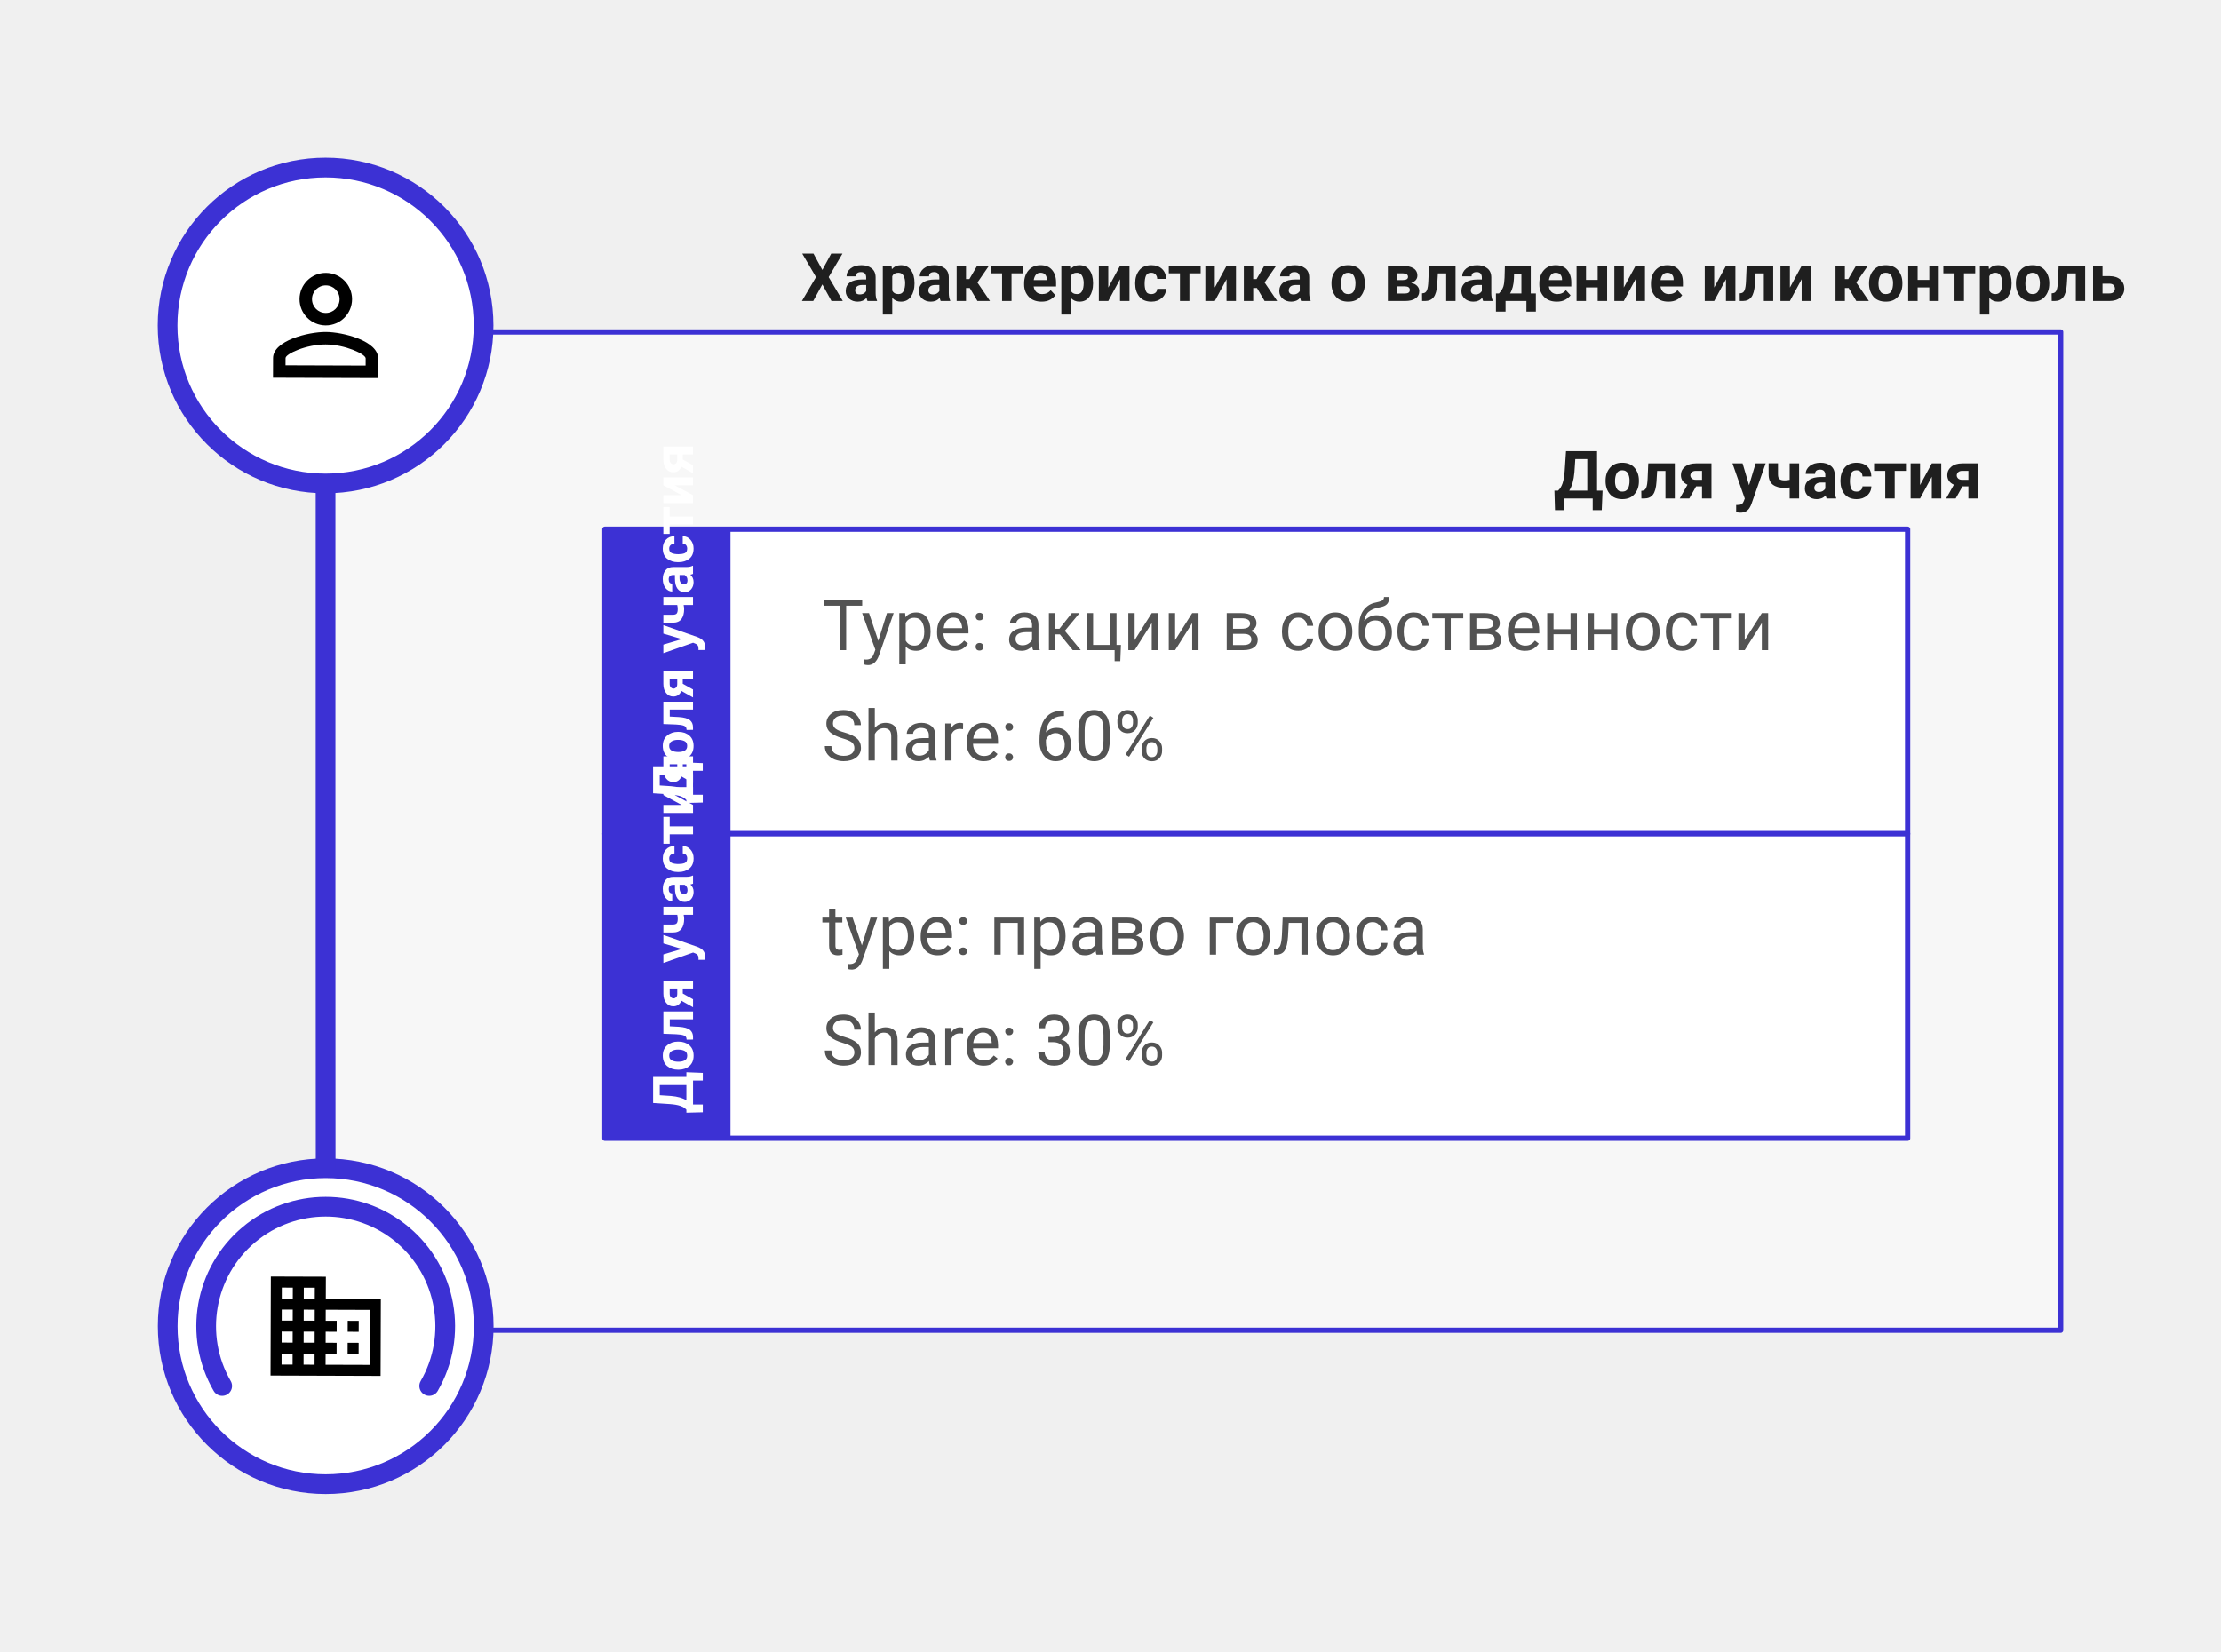
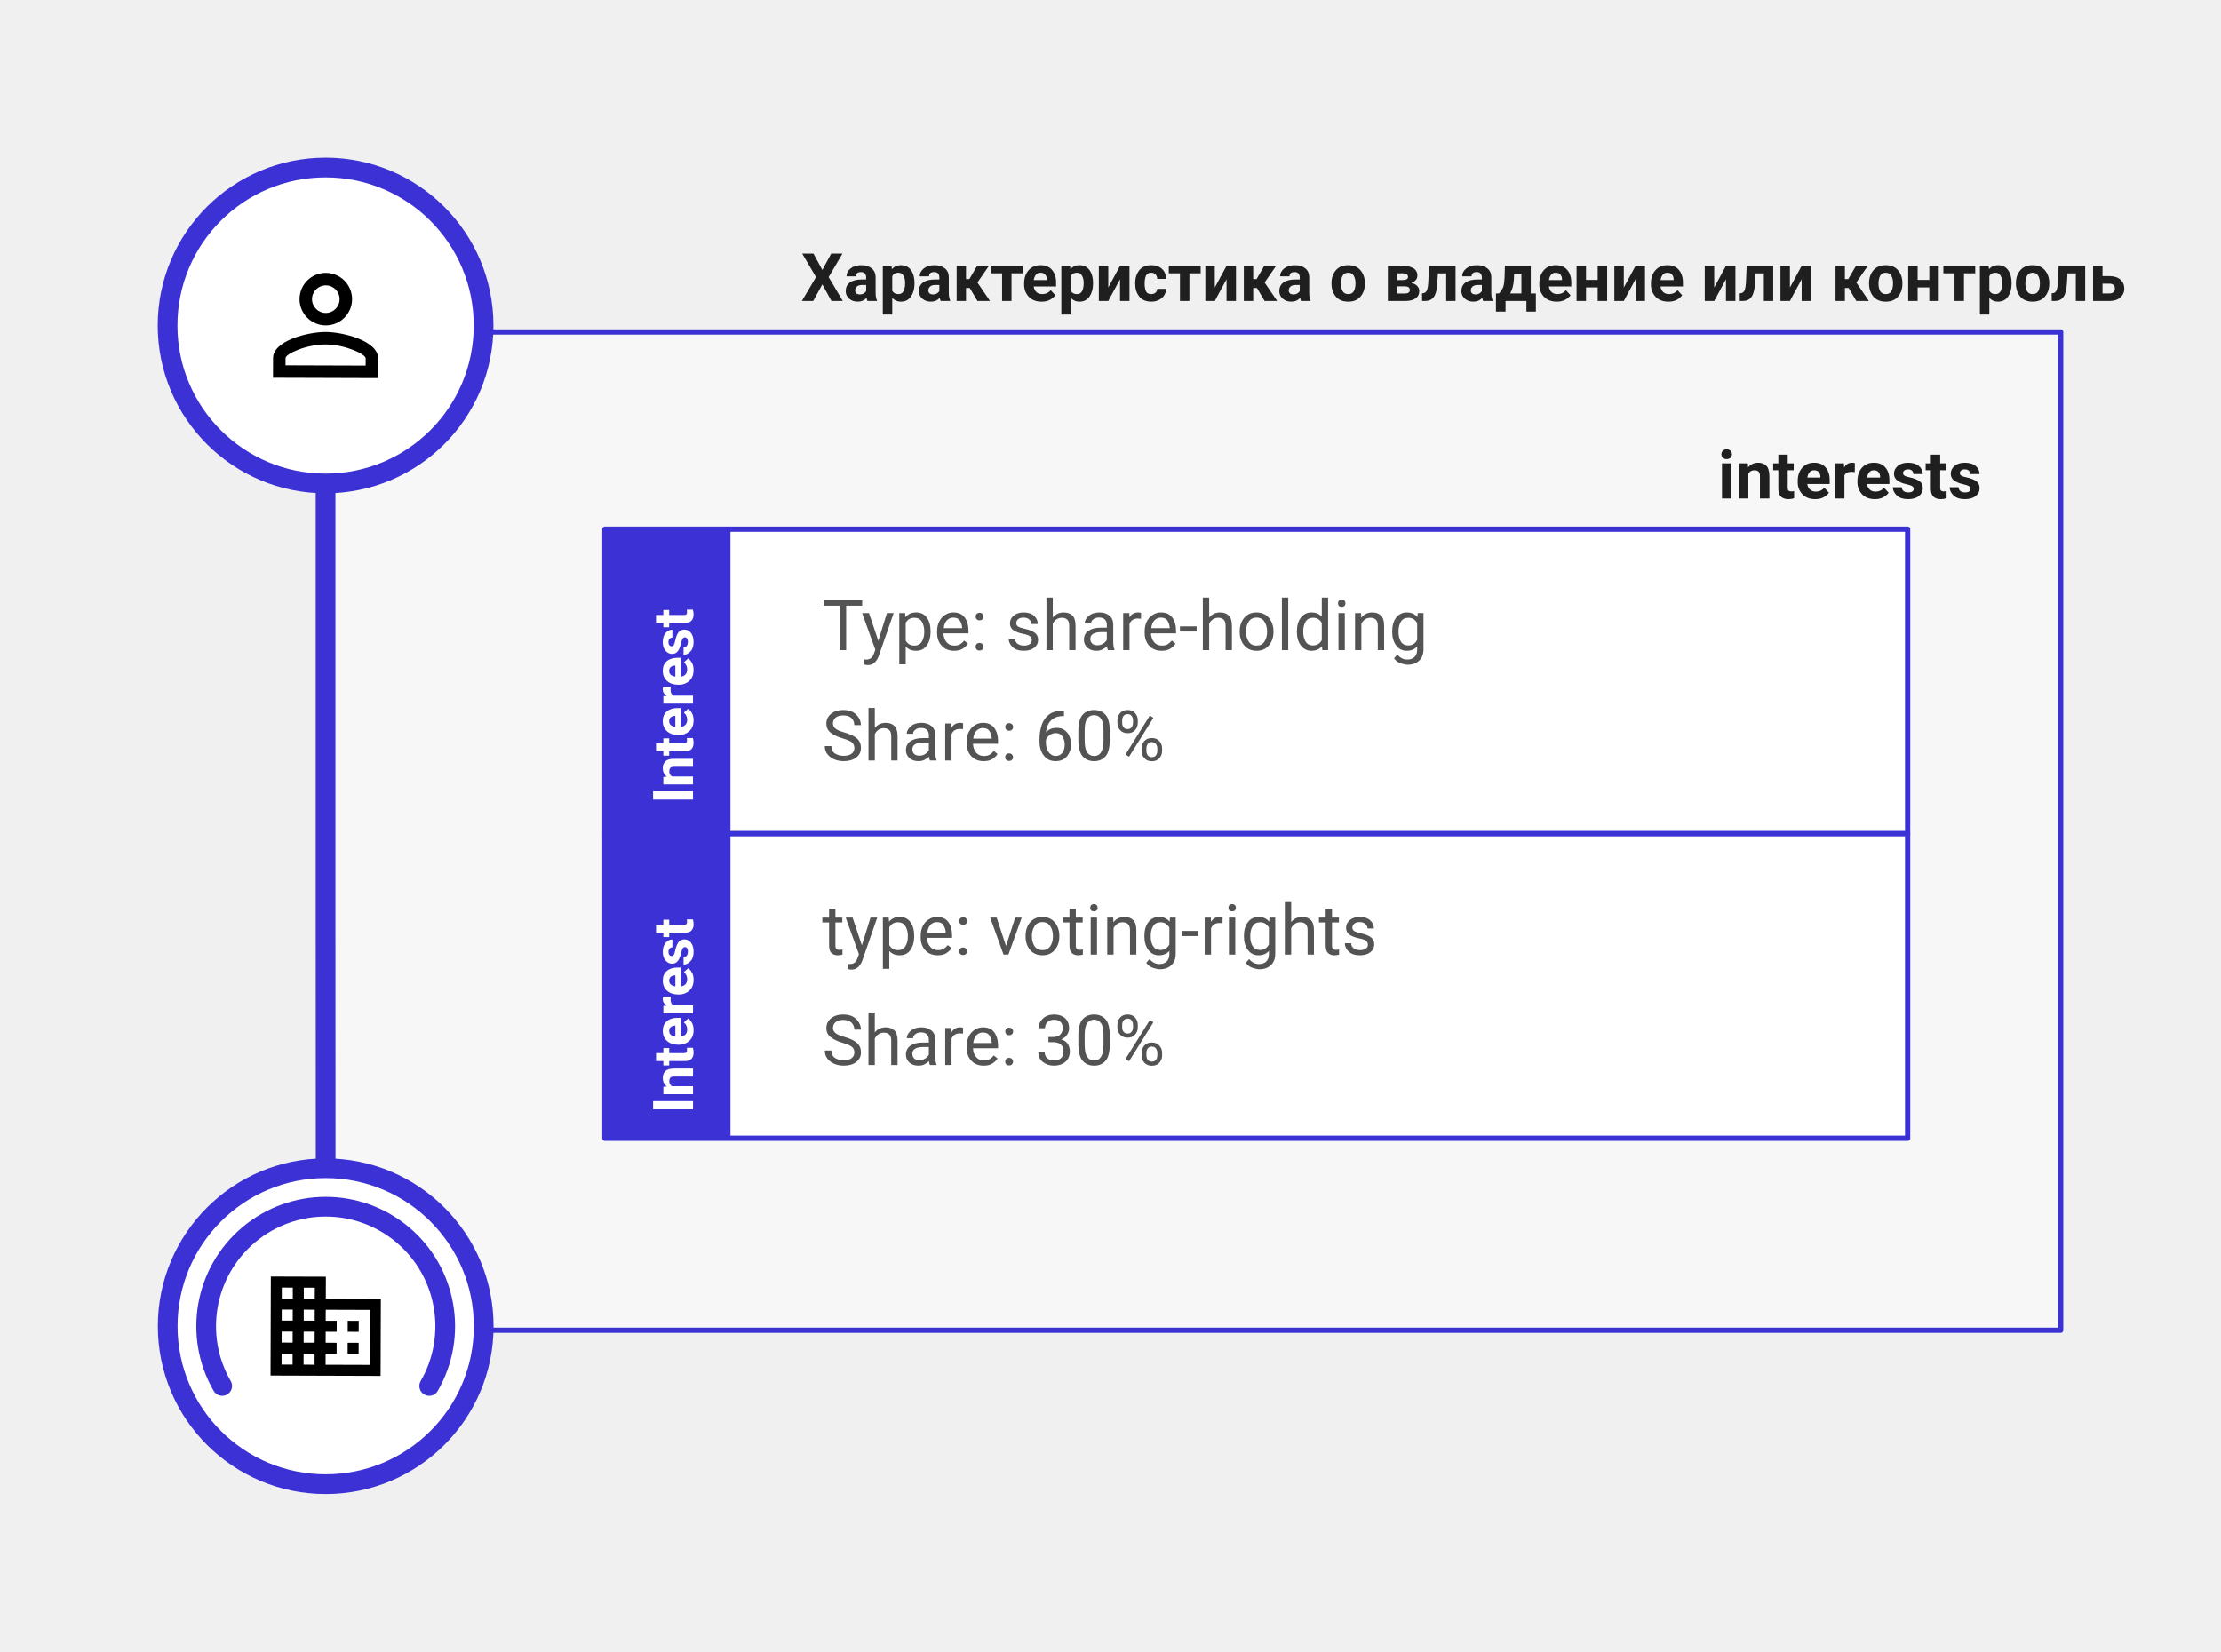
<svg xmlns="http://www.w3.org/2000/svg" id="Layer_1" data-name="Layer 1" viewBox="0 0 422.451 314.247" version="1.1" width="422.451" height="314.247">
  <defs id="defs3">
    <marker orient="auto" refY="0" refX="0" id="Arrow1Lend" style="overflow:visible">
      <path id="path4371" d="M 0,0 5,-5 -12.5,0 5,5 0,0 Z" style="fill:#3c31d4;fill-opacity:1;fill-rule:evenodd;stroke:#3c31d4;stroke-width:1pt;stroke-opacity:1" transform="matrix(-0.8,0,0,-0.8,-10,0)" />
    </marker>
    <marker orient="auto" refY="0" refX="0" id="Arrow1Mend" style="overflow:visible">
      <path id="path4377" d="M 0,0 5,-5 -12.5,0 5,5 0,0 Z" style="fill:#3c31d4;fill-opacity:1;fill-rule:evenodd;stroke:#3c31d4;stroke-width:1pt;stroke-opacity:1" transform="matrix(-0.4,0,0,-0.4,-4,0)" />
    </marker>
    <marker orient="auto" refY="0" refX="0" id="Arrow1Mstart" style="overflow:visible">
      <path id="path4374" d="M 0,0 5,-5 -12.5,0 5,5 0,0 Z" style="fill:#3c31d4;fill-opacity:1;fill-rule:evenodd;stroke:#3c31d4;stroke-width:1pt;stroke-opacity:1" transform="matrix(0.4,0,0,0.4,4,0)" />
    </marker>
    <style id="style5">.cls-1,.cls-10,.cls-11,.cls-7,.cls-8{fill:none;}.cls-1,.cls-11{stroke:#3c31d4;}.cls-1,.cls-10,.cls-11,.cls-7{stroke-miterlimit:10;}.cls-2{fill:#3c31d4;}.cls-3{font-size:16px;fill:#262737;}.cls-12,.cls-3{font-family:HKGrotesk-SemiBold, HK Grotesk;font-weight:700;}.cls-4{letter-spacing:-0.03em;}.cls-5{letter-spacing:-0.02em;}.cls-6{letter-spacing:0em;}.cls-7{stroke:#262737;}.cls-11,.cls-7{stroke-width:5px;}.cls-9{letter-spacing:-0.01em;}.cls-10{stroke:#e6e6e6;}.cls-12{font-size:12px;fill:gray;}.cls-13{letter-spacing:-0.03em;}.cls-14{letter-spacing:-0.01em;}.cls-15{letter-spacing:-0.02em;}.cls-16{letter-spacing:0em;}.cls-17{letter-spacing:0em;}.cls-18{letter-spacing:0em;}</style>
    <marker orient="auto" refY="0" refX="0" id="Arrow1Mstart-2" style="overflow:visible">
      <path id="path4374-0" d="M 0,0 5,-5 -12.5,0 5,5 0,0 Z" style="fill:#3c31d4;fill-opacity:1;fill-rule:evenodd;stroke:#3c31d4;stroke-width:1pt;stroke-opacity:1" transform="matrix(0.4,0,0,0.4,4,0)" />
    </marker>
    <clipPath id="p.1">
      <path style="clip-rule:evenodd" id="path3414" d="M 0,0 30,0 30,26 0,26 Z" />
    </clipPath>
    <clipPath id="p.2">
      <path style="clip-rule:evenodd" id="path3423" d="M 0,0 24,0 24,25 0,25 Z" />
    </clipPath>
    <clipPath id="p.1-3">
      <path style="clip-rule:evenodd" id="path3414-8" d="M 0,0 30,0 30,26 0,26 Z" />
    </clipPath>
    <clipPath id="p.1-3-0">
      <path style="clip-rule:evenodd" id="path3414-8-5" d="M 0,0 30,0 30,26 0,26 Z" />
    </clipPath>
    <clipPath id="p.2-5">
      <path style="clip-rule:evenodd" id="path3423-3" d="M 0,0 24,0 24,25 0,25 Z" />
    </clipPath>
    <clipPath id="p.1-9">
      <path style="clip-rule:evenodd" id="path3414-1" d="M 0,0 30,0 30,26 0,26 Z" />
    </clipPath>
    <marker orient="auto" refY="0" refX="0" id="Arrow1Mstart-2-5" style="overflow:visible">
      <path id="path4374-0-0" d="M 0,0 5,-5 -12.5,0 5,5 0,0 Z" style="fill:#3c31d4;fill-opacity:1;fill-rule:evenodd;stroke:#3c31d4;stroke-width:1pt;stroke-opacity:1" transform="matrix(0.4,0,0,0.4,4,0)" />
    </marker>
    <marker orient="auto" refY="0" refX="0" id="Arrow1Mstart-4" style="overflow:visible">
      <path id="path4374-9" d="M 0,0 5,-5 -12.5,0 5,5 0,0 Z" style="fill:#3c31d4;fill-opacity:1;fill-rule:evenodd;stroke:#3c31d4;stroke-width:1pt;stroke-opacity:1" transform="matrix(0.4,0,0,0.4,4,0)" />
    </marker>
    <marker orient="auto" refY="0" refX="0" id="Arrow1Mstart-2-9" style="overflow:visible">
      <path id="path4374-0-9" d="M 0,0 5,-5 -12.5,0 5,5 0,0 Z" style="fill:#3c31d4;fill-opacity:1;fill-rule:evenodd;stroke:#3c31d4;stroke-width:1pt;stroke-opacity:1" transform="matrix(0.4,0,0,0.4,4,0)" />
    </marker>
    <marker orient="auto" refY="0" refX="0" id="Arrow1Mstart-2-9-8" style="overflow:visible">
      <path id="path4374-0-9-9" d="M 0,0 5,-5 -12.5,0 5,5 0,0 Z" style="fill:#3c31d4;fill-opacity:1;fill-rule:evenodd;stroke:#3c31d4;stroke-width:1pt;stroke-opacity:1" transform="matrix(0.4,0,0,0.4,4,0)" />
    </marker>
  </defs>
  <rect style="fill:#f7f7f7;fill-opacity:1;stroke:#3c31d4;stroke-width:1;stroke-linecap:round;stroke-linejoin:round;stroke-miterlimit:10;stroke-dasharray:none;stroke-opacity:1" id="rect11772" width="330" height="189.927" x="61.951" y="63.161" />
  <circle class="cls-11" id="circle209-2-0-1" style="fill:#ffffff;fill-opacity:1;stroke:#3c31d4;stroke-width:3.75;stroke-linecap:round;stroke-miterlimit:8.5;stroke-dasharray:none;stroke-opacity:1" cx="61.949" cy="252.319" r="30.052" />
  <path class="cls-11" id="circle209-7-4" style="fill:none;stroke:#3c31d4;stroke-width:3.75;stroke-linecap:round;stroke-miterlimit:8.5;stroke-dasharray:none;stroke-opacity:1" d="m 42.26,263.687 a 22.735,22.735 0 0 1 5.075,-28.783 22.735,22.735 0 0 1 29.227,0 22.735,22.735 0 0 1 5.075,28.783" />
  <path class="cls-2" d="M 347.068,56.626 Z" id="path11-6" style="fill:#3c31d4" />
  <path d="m 347.068,56.626 0,0 m 0,0 0,0 m 0,0 z m 0,0 z" id="path27-3" />
  <path class="cls-8" d="M 347.068,56.626 Z" id="path29-0" style="fill:none" />
  <path class="cls-8" d="M 347.068,56.626 Z" id="path41-6" style="fill:none" />
  <path d="m 347.068,56.626 z m 0,0 z m 0,0 z m 0,0 z m 0,0 z m 0,0 z m 0,0 z m 0,0 z m 0,0 z m 0,0 z m 0,0 z m 0,0 z" id="path43-0" />
  <path class="cls-10" d="m 347.068,56.626 0,0" id="path45-4" style="fill:none;stroke:#e6e6e6;stroke-miterlimit:10" />
  <path class="cls-10" d="m 347.068,56.626 0,0" id="path47-5" style="fill:none;stroke:#e6e6e6;stroke-miterlimit:10" />
  <path class="cls-10" d="m 347.068,56.626 0,0" id="path49-8" style="fill:none;stroke:#e6e6e6;stroke-miterlimit:10" />
  <path class="cls-10" d="m 347.068,56.626 0,0" id="path51-2" style="fill:none;stroke:#e6e6e6;stroke-miterlimit:10" />
  <path class="cls-10" d="m 347.068,56.626 0,0" id="path53-8" style="fill:none;stroke:#e6e6e6;stroke-miterlimit:10" />
  <path class="cls-10" d="m 347.068,56.626 0,0" id="path55-6" style="fill:none;stroke:#e6e6e6;stroke-miterlimit:10" />
  <path class="cls-10" d="m 347.068,56.626 0,0" id="path57-8" style="fill:none;stroke:#e6e6e6;stroke-miterlimit:10" />
  <path class="cls-10" d="m 347.068,56.626 0,0" id="path59-5" style="fill:none;stroke:#e6e6e6;stroke-miterlimit:10" />
  <path class="cls-10" d="m 347.068,56.626 0,0" id="path61-3" style="fill:none;stroke:#e6e6e6;stroke-miterlimit:10" />
  <path class="cls-10" d="m 347.068,56.626 0,0" id="path63-4" style="fill:none;stroke:#e6e6e6;stroke-miterlimit:10" />
  <path class="cls-10" d="m 347.068,56.626 0,0" id="path65-0" style="fill:none;stroke:#e6e6e6;stroke-miterlimit:10" />
  <path class="cls-10" d="m 347.068,56.626 0,0" id="path67-1" style="fill:none;stroke:#e6e6e6;stroke-miterlimit:10" />
  <path class="cls-10" d="m 347.068,56.626 0,0" id="path69-7" style="fill:none;stroke:#e6e6e6;stroke-miterlimit:10" />
  <path class="cls-10" d="m 347.068,56.626 0,0" id="path71-7" style="fill:none;stroke:#e6e6e6;stroke-miterlimit:10" />
  <path class="cls-10" d="m 347.068,56.626 0,0" id="path73-8" style="fill:none;stroke:#e6e6e6;stroke-miterlimit:10" />
  <path class="cls-10" d="m 347.068,56.626 0,0" id="path75-0" style="fill:none;stroke:#e6e6e6;stroke-miterlimit:10" />
  <path class="cls-10" d="m 347.068,56.626 0,0" id="path77-8" style="fill:none;stroke:#e6e6e6;stroke-miterlimit:10" />
  <path class="cls-11" d="m 347.068,56.626 0,0" id="path79-9" style="fill:none;stroke:#3c31d4;stroke-width:5px;stroke-miterlimit:10" />
  <path class="cls-11" d="m 347.068,56.626 0,0" id="path85-7" style="fill:none;stroke:#3c31d4;stroke-width:5px;stroke-miterlimit:10" />
  <path class="cls-11" d="m 347.068,56.626 0,0" id="path87-8" style="fill:none;stroke:#3c31d4;stroke-width:5px;stroke-miterlimit:10" />
  <path class="cls-11" d="m 347.068,56.626 0,0" id="path89-3" style="fill:none;stroke:#3c31d4;stroke-width:5px;stroke-miterlimit:10" />
  <path class="cls-11" d="m 347.068,56.626 0,0" id="path91-9" style="fill:none;stroke:#3c31d4;stroke-width:5px;stroke-miterlimit:10" />
  <path class="cls-11" d="m 347.068,56.626 0,0" id="path93-7" style="fill:none;stroke:#3c31d4;stroke-width:5px;stroke-miterlimit:10" />
  <path class="cls-11" d="m 347.068,56.626 0,0" id="path95-2" style="fill:none;stroke:#3c31d4;stroke-width:5px;stroke-miterlimit:10" />
  <path class="cls-10" d="m 347.068,56.626 0,0" id="path97-5" style="fill:none;stroke:#e6e6e6;stroke-miterlimit:10" />
  <path class="cls-10" d="m 347.068,56.626 0,0" id="path99-0" style="fill:none;stroke:#e6e6e6;stroke-miterlimit:10" />
  <path class="cls-10" d="m 347.068,56.626 0,0" id="path101-2" style="fill:none;stroke:#e6e6e6;stroke-miterlimit:10" />
  <path class="cls-10" d="m 347.068,56.626 0,0" id="path103-4" style="fill:none;stroke:#e6e6e6;stroke-miterlimit:10" />
  <path class="cls-10" d="m 347.068,56.626 0,0" id="path105-8" style="fill:none;stroke:#e6e6e6;stroke-miterlimit:10" />
  <path class="cls-10" d="m 347.068,56.626 0,0" id="path107-0" style="fill:none;stroke:#e6e6e6;stroke-miterlimit:10" />
  <path class="cls-10" d="m 347.068,56.626 0,0" id="path109-6" style="fill:none;stroke:#e6e6e6;stroke-miterlimit:10" />
  <path class="cls-10" d="m 347.068,56.626 0,0" id="path111-2" style="fill:none;stroke:#e6e6e6;stroke-miterlimit:10" />
  <path class="cls-10" d="m 347.068,56.626 0,0" id="path113-6" style="fill:none;stroke:#e6e6e6;stroke-miterlimit:10" />
  <path class="cls-10" d="m 347.068,56.626 0,0" id="path115-5" style="fill:none;stroke:#e6e6e6;stroke-miterlimit:10" />
  <path class="cls-10" d="m 347.068,56.626 0,0" id="path117-6" style="fill:none;stroke:#e6e6e6;stroke-miterlimit:10" />
  <path class="cls-10" d="m 347.068,56.626 0,0" id="path119-6" style="fill:none;stroke:#e6e6e6;stroke-miterlimit:10" />
  <path class="cls-2" d="M 347.068,56.626 Z" id="path171-1" style="fill:#3c31d4" />
  <path class="cls-2" d="M 347.068,56.626 Z" id="path197-3" style="fill:#3c31d4" />
  <path class="cls-8" d="M 347.068,56.626 Z" id="path211-2" style="fill:none" />
  <path d="m 347.068,56.626 z m 0,0 z m 0,0 z m 0,0 z m 0,0 z m 0,0 z m 0,0 z m 0,0 z m 0,0 z m 0,0 z m 0,0 z m 0,0 z" id="path213-9" />
  <path id="path4516" d="m 61.97,247.087 0.013,-4.186 -10.466,-0.034 -0.059,18.838 20.932,0.068 0.048,-14.652 z m -6.32,12.539 -2.093,-0.007 0.006,-2.093 2.093,0.007 z m 0.013,-4.186 -2.093,-0.007 0.006,-2.093 2.093,0.007 z m 0.013,-4.186 -2.093,-0.007 0.006,-2.093 2.093,0.007 z m 0.013,-4.186 -2.093,-0.007 0.006,-2.093 2.093,0.007 z m 4.146,12.573 -2.093,-0.006 0.006,-2.095 2.093,0.007 z m 0.013,-4.186 -2.093,-0.006 0.006,-2.093 2.093,0.007 z m 0.013,-4.186 -2.093,-0.006 0.006,-2.093 2.093,0.007 z m 0.013,-4.186 -2.093,-0.006 0.007,-2.093 2.093,0.007 z m 10.426,12.593 -8.373,-0.025 0.006,-2.093 2.093,0.007 0.006,-2.093 -2.093,-0.006 0.006,-2.093 2.093,0.007 0.006,-2.093 -2.093,-0.006 0.006,-2.093 8.373,0.028 z m -2.066,-8.38 -2.093,-0.006 -0.007,2.093 2.093,0.007 z m -0.013,4.186 -2.093,-0.006 -0.007,2.093 2.093,0.007 z" />
  <circle class="cls-11" id="circle209-2-0-1-7" style="fill:#ffffff;fill-opacity:1;stroke:#3c31d4;stroke-width:3.75;stroke-linecap:round;stroke-miterlimit:8.5;stroke-dasharray:none;stroke-opacity:1" cx="61.927" cy="61.927" r="30.052" />
  <path style="fill:none;fill-rule:evenodd;stroke:#3c31d4;stroke-width:3.75;stroke-linecap:butt;stroke-linejoin:miter;stroke-miterlimit:8.5;stroke-dasharray:none;stroke-opacity:1" d="m 61.927,91.979 1.2e-5,85.868 0.016,44.42" id="path12354-2-8-1" />
  <path id="path5743" d="m 61.979,54.292 a 2.623,2.623 0 1 1 -2.632,2.614 2.623,2.623 0 0 1 2.632,-2.614 m -0.036,11.242 c 3.71,0.012 7.614,1.849 7.611,2.648 l -0.005,1.374 -15.24,-0.05 0.005,-1.374 c 0,-0.799 3.918,-2.611 7.629,-2.598 m 0.044,-13.616 a 4.997,4.997 0 1 0 4.981,5.013 4.995,4.995 0 0 0 -4.981,-5.013 z m -0.036,11.242 c -3.335,-0.011 -9.999,1.641 -10.011,4.964 l -0.012,3.747 19.986,0.064 0.013,-3.747 c 0.011,-3.322 -6.641,-5.017 -9.976,-5.028 z" />
  <g id="g9888" transform="translate(-9.746174,22.75386)">
    <rect y="77.933" x="124.796" height="57.937" width="247.794" id="rect11772-8" style="fill:#ffffff;fill-opacity:1;stroke:#3c31d4;stroke-width:1;stroke-linecap:round;stroke-linejoin:round;stroke-miterlimit:10;stroke-dasharray:none;stroke-opacity:1" />
    <rect y="77.933" x="124.796" height="57.937" width="23.89" id="rect9705" style="color:#000000;clip-rule:nonzero;display:inline;overflow:visible;visibility:visible;opacity:1;isolation:auto;mix-blend-mode:normal;color-interpolation:sRGB;color-interpolation-filters:linearRGB;solid-color:#000000;solid-opacity:1;fill:#3c31d4;fill-opacity:1;fill-rule:nonzero;stroke:none;stroke-width:1;stroke-linecap:round;stroke-linejoin:miter;stroke-miterlimit:10;stroke-dasharray:none;stroke-dashoffset:0;stroke-opacity:1;color-rendering:auto;image-rendering:auto;shape-rendering:auto;text-rendering:auto;enable-background:accumulate" />
    <text transform="rotate(-90)" y="141.558" x="-141.153" style="font-style:normal;font-variant:normal;font-weight:bold;font-stretch:normal;font-size:10.667px;line-height:0%;font-family:Roboto;-inkscape-font-specification:'Roboto, Bold';font-variant-ligatures:normal;font-variant-caps:normal;font-variant-numeric:normal;font-feature-settings:normal;text-align:start;writing-mode:lr-tb;text-anchor:start;fill:#ffffff;fill-opacity:1" id="text31" class="cls-3">
-       <tspan style="font-style:normal;font-variant:normal;font-weight:bold;font-stretch:normal;font-size:10.667px;line-height:125%;font-family:Roboto;-inkscape-font-specification:'Roboto, Bold';font-variant-ligatures:normal;font-variant-caps:normal;font-variant-numeric:normal;font-feature-settings:normal;text-align:start;writing-mode:lr-tb;text-anchor:start;fill:#ffffff;fill-opacity:1" id="tspan35" y="141.558" x="-130.153">Доля участия</tspan>
+       <tspan style="font-style:normal;font-variant:normal;font-weight:bold;font-stretch:normal;font-size:10.667px;line-height:125%;font-family:Roboto;-inkscape-font-specification:'Roboto, Bold';font-variant-ligatures:normal;font-variant-caps:normal;font-variant-numeric:normal;font-feature-settings:normal;text-align:start;writing-mode:lr-tb;text-anchor:start;fill:#ffffff;fill-opacity:1" id="tspan35" y="141.558" x="-130.153">Interest</tspan>
    </text>
    <text id="text14691" y="100.934" x="166.099" style="font-style:normal;font-variant:normal;font-weight:normal;font-stretch:normal;line-height:0%;font-family:Roboto;-inkscape-font-specification:'Roboto, Normal';text-align:start;letter-spacing:0px;word-spacing:0px;writing-mode:lr;text-anchor:start;fill:#535353;fill-opacity:1;stroke:none;stroke-width:1px;stroke-linecap:butt;stroke-linejoin:miter;stroke-opacity:1;font-size:13.333px;font-variant-ligatures:normal;font-variant-caps:normal;font-variant-numeric:normal;font-feature-settings:normal;" xml:space="preserve">
-       <tspan id="tspan9721" style="color:#000000;font-style:normal;font-variant:normal;font-weight:normal;font-stretch:normal;font-size:13.333px;line-height:140%;font-family:Roboto;-inkscape-font-specification:'Roboto, Normal';text-align:start;writing-mode:lr;text-anchor:start;clip-rule:nonzero;display:inline;overflow:visible;visibility:visible;opacity:1;isolation:auto;mix-blend-mode:normal;color-interpolation:sRGB;color-interpolation-filters:linearRGB;solid-color:#000000;solid-opacity:1;fill:#535353;fill-opacity:1;fill-rule:nonzero;stroke:none;stroke-width:1px;stroke-linecap:butt;stroke-linejoin:miter;stroke-miterlimit:4;stroke-dasharray:none;stroke-dashoffset:0;stroke-opacity:1;color-rendering:auto;image-rendering:auto;shape-rendering:auto;text-rendering:auto;enable-background:accumulate;font-variant-ligatures:normal;font-variant-caps:normal;font-variant-numeric:normal;font-feature-settings:normal;" y="100.934" x="166.099">Type: акции в собственности</tspan>
+       <tspan id="tspan9721" style="color:#000000;font-style:normal;font-variant:normal;font-weight:normal;font-stretch:normal;font-size:13.333px;line-height:140%;font-family:Roboto;-inkscape-font-specification:'Roboto, Normal';text-align:start;writing-mode:lr;text-anchor:start;clip-rule:nonzero;display:inline;overflow:visible;visibility:visible;opacity:1;isolation:auto;mix-blend-mode:normal;color-interpolation:sRGB;color-interpolation-filters:linearRGB;solid-color:#000000;solid-opacity:1;fill:#535353;fill-opacity:1;fill-rule:nonzero;stroke:none;stroke-width:1px;stroke-linecap:butt;stroke-linejoin:miter;stroke-miterlimit:4;stroke-dasharray:none;stroke-dashoffset:0;stroke-opacity:1;color-rendering:auto;image-rendering:auto;shape-rendering:auto;text-rendering:auto;enable-background:accumulate;font-variant-ligatures:normal;font-variant-caps:normal;font-variant-numeric:normal;font-feature-settings:normal;" y="100.934" x="166.099">Type: share-holding</tspan>
      <tspan id="tspan9725" style="color:#000000;font-style:normal;font-variant:normal;font-weight:normal;font-stretch:normal;font-size:13.333px;line-height:140%;font-family:Roboto;-inkscape-font-specification:'Roboto, Normal';text-align:start;writing-mode:lr;text-anchor:start;clip-rule:nonzero;display:inline;overflow:visible;visibility:visible;opacity:1;isolation:auto;mix-blend-mode:normal;color-interpolation:sRGB;color-interpolation-filters:linearRGB;solid-color:#000000;solid-opacity:1;fill:#535353;fill-opacity:1;fill-rule:nonzero;stroke:none;stroke-width:1px;stroke-linecap:butt;stroke-linejoin:miter;stroke-miterlimit:4;stroke-dasharray:none;stroke-dashoffset:0;stroke-opacity:1;color-rendering:auto;image-rendering:auto;shape-rendering:auto;text-rendering:auto;enable-background:accumulate;font-variant-ligatures:normal;font-variant-caps:normal;font-variant-numeric:normal;font-feature-settings:normal;" y="121.934" x="166.099">Share: 60%</tspan>
    </text>
  </g>
  <text class="cls-3" id="text31-0" style="font-style:normal;font-variant:normal;font-weight:bold;font-stretch:normal;font-size:12.667px;line-height:0%;font-family:Roboto;-inkscape-font-specification:'Roboto, Bold';text-align:end;writing-mode:lr;text-anchor:end;fill:#ffffff;fill-opacity:1;font-variant-ligatures:normal;font-variant-caps:normal;font-variant-numeric:normal;font-feature-settings:normal;" x="433.696" y="94.846">
-     <tspan x="377.007" y="94.846" id="tspan35-6" style="font-style:normal;font-variant:normal;font-weight:bold;font-stretch:normal;font-size:12.667px;line-height:125%;font-family:Roboto;-inkscape-font-specification:'Roboto, Bold';text-align:end;writing-mode:lr;text-anchor:end;fill:#1f1f1f;fill-opacity:1;font-variant-ligatures:normal;font-variant-caps:normal;font-variant-numeric:normal;font-feature-settings:normal;">Доля участия</tspan>
+     <tspan x="377.007" y="94.846" id="tspan35-6" style="font-style:normal;font-variant:normal;font-weight:bold;font-stretch:normal;font-size:12.667px;line-height:125%;font-family:Roboto;-inkscape-font-specification:'Roboto, Bold';text-align:end;writing-mode:lr;text-anchor:end;fill:#1f1f1f;fill-opacity:1;font-variant-ligatures:normal;font-variant-caps:normal;font-variant-numeric:normal;font-feature-settings:normal;">interests</tspan>
  </text>
  <text id="text9873" y="57.268" x="413.837" style="font-style:normal;font-variant:normal;font-weight:bold;font-stretch:normal;line-height:0%;font-family:Roboto;-inkscape-font-specification:'Roboto, Bold';text-align:end;letter-spacing:0px;word-spacing:0px;writing-mode:lr;text-anchor:end;fill:#1f1f1f;fill-opacity:1;stroke:none;stroke-width:1px;stroke-linecap:butt;stroke-linejoin:miter;stroke-opacity:1;font-size:12.667px;font-variant-ligatures:normal;font-variant-caps:normal;font-variant-numeric:normal;font-feature-settings:normal;" xml:space="preserve">
    <tspan y="57.268" x="413.837" id="tspan9875" style="font-size:12.667px;line-height:1.2;text-align:end;text-anchor:end;-inkscape-font-specification:'Roboto, Bold';font-family:Roboto;font-weight:bold;font-style:normal;font-stretch:normal;font-variant:normal;writing-mode:lr;font-variant-ligatures:normal;font-variant-caps:normal;font-variant-numeric:normal;font-feature-settings:normal;">Характеристика о владение или контроль</tspan>
  </text>
  <g id="g9727-0" transform="translate(-146.2801,-163.9225)">
    <rect y="322.547" x="261.33" height="57.937" width="247.794" id="rect11772-8-5" style="fill:#ffffff;fill-opacity:1;stroke:#3c31d4;stroke-width:1;stroke-linecap:round;stroke-linejoin:round;stroke-miterlimit:10;stroke-dasharray:none;stroke-opacity:1" />
    <rect y="322.547" x="261.33" height="57.937" width="23.89" id="rect9705-6" style="color:#000000;clip-rule:nonzero;display:inline;overflow:visible;visibility:visible;opacity:1;isolation:auto;mix-blend-mode:normal;color-interpolation:sRGB;color-interpolation-filters:linearRGB;solid-color:#000000;solid-opacity:1;fill:#3c31d4;fill-opacity:1;fill-rule:nonzero;stroke:none;stroke-width:1;stroke-linecap:round;stroke-linejoin:miter;stroke-miterlimit:10;stroke-dasharray:none;stroke-dashoffset:0;stroke-opacity:1;color-rendering:auto;image-rendering:auto;shape-rendering:auto;text-rendering:auto;enable-background:accumulate" />
    <text transform="rotate(-90)" y="278.092" x="-386.766" style="font-style:normal;font-variant:normal;font-weight:bold;font-stretch:normal;font-size:10.667px;line-height:0%;font-family:Roboto;-inkscape-font-specification:'Roboto, Bold';text-align:start;writing-mode:lr;text-anchor:start;fill:#ffffff;fill-opacity:1;font-variant-ligatures:normal;font-variant-caps:normal;font-variant-numeric:normal;font-feature-settings:normal;" id="text31-7" class="cls-3">
-       <tspan style="font-style:normal;font-variant:normal;font-weight:bold;font-stretch:normal;font-size:10.667px;line-height:125%;font-family:Roboto;-inkscape-font-specification:'Roboto, Bold';text-align:start;writing-mode:lr;text-anchor:start;fill:#ffffff;fill-opacity:1;font-variant-ligatures:normal;font-variant-caps:normal;font-variant-numeric:normal;font-feature-settings:normal;" id="tspan35-7" y="278.092" x="-375.766">Доля участия</tspan>
+       <tspan style="font-style:normal;font-variant:normal;font-weight:bold;font-stretch:normal;font-size:10.667px;line-height:125%;font-family:Roboto;-inkscape-font-specification:'Roboto, Bold';text-align:start;writing-mode:lr;text-anchor:start;fill:#ffffff;fill-opacity:1;font-variant-ligatures:normal;font-variant-caps:normal;font-variant-numeric:normal;font-feature-settings:normal;" id="tspan35-7" y="278.092" x="-375.766">Interest</tspan>
    </text>
    <text id="text14691-4" y="345.547" x="302.633" style="font-style:normal;font-variant:normal;font-weight:normal;font-stretch:normal;line-height:0%;font-family:Roboto;-inkscape-font-specification:'Roboto, Normal';text-align:start;letter-spacing:0px;word-spacing:0px;writing-mode:lr;text-anchor:start;fill:#535353;fill-opacity:1;stroke:none;stroke-width:1px;stroke-linecap:butt;stroke-linejoin:miter;stroke-opacity:1;font-size:13.333px;font-variant-ligatures:normal;font-variant-caps:normal;font-variant-numeric:normal;font-feature-settings:normal;" xml:space="preserve">
-       <tspan id="tspan9721-0" style="color:#000000;font-style:normal;font-variant:normal;font-weight:normal;font-stretch:normal;font-size:13.333px;line-height:140%;font-family:Roboto;-inkscape-font-specification:'Roboto, Normal';text-align:start;writing-mode:lr;text-anchor:start;clip-rule:nonzero;display:inline;overflow:visible;visibility:visible;opacity:1;isolation:auto;mix-blend-mode:normal;color-interpolation:sRGB;color-interpolation-filters:linearRGB;solid-color:#000000;solid-opacity:1;fill:#535353;fill-opacity:1;fill-rule:nonzero;stroke:none;stroke-width:1px;stroke-linecap:butt;stroke-linejoin:miter;stroke-miterlimit:4;stroke-dasharray:none;stroke-dashoffset:0;stroke-opacity:1;color-rendering:auto;image-rendering:auto;shape-rendering:auto;text-rendering:auto;enable-background:accumulate;font-variant-ligatures:normal;font-variant-caps:normal;font-variant-numeric:normal;font-feature-settings:normal;" y="345.547" x="302.633">type: право голоса</tspan>
+       <tspan id="tspan9721-0" style="color:#000000;font-style:normal;font-variant:normal;font-weight:normal;font-stretch:normal;font-size:13.333px;line-height:140%;font-family:Roboto;-inkscape-font-specification:'Roboto, Normal';text-align:start;writing-mode:lr;text-anchor:start;clip-rule:nonzero;display:inline;overflow:visible;visibility:visible;opacity:1;isolation:auto;mix-blend-mode:normal;color-interpolation:sRGB;color-interpolation-filters:linearRGB;solid-color:#000000;solid-opacity:1;fill:#535353;fill-opacity:1;fill-rule:nonzero;stroke:none;stroke-width:1px;stroke-linecap:butt;stroke-linejoin:miter;stroke-miterlimit:4;stroke-dasharray:none;stroke-dashoffset:0;stroke-opacity:1;color-rendering:auto;image-rendering:auto;shape-rendering:auto;text-rendering:auto;enable-background:accumulate;font-variant-ligatures:normal;font-variant-caps:normal;font-variant-numeric:normal;font-feature-settings:normal;" y="345.547" x="302.633">type: voting-rights</tspan>
      <tspan id="tspan9725-6" style="color:#000000;font-style:normal;font-variant:normal;font-weight:normal;font-stretch:normal;font-size:13.333px;line-height:140%;font-family:Roboto;-inkscape-font-specification:'Roboto, Normal';text-align:start;writing-mode:lr;text-anchor:start;clip-rule:nonzero;display:inline;overflow:visible;visibility:visible;opacity:1;isolation:auto;mix-blend-mode:normal;color-interpolation:sRGB;color-interpolation-filters:linearRGB;solid-color:#000000;solid-opacity:1;fill:#535353;fill-opacity:1;fill-rule:nonzero;stroke:none;stroke-width:1px;stroke-linecap:butt;stroke-linejoin:miter;stroke-miterlimit:4;stroke-dasharray:none;stroke-dashoffset:0;stroke-opacity:1;color-rendering:auto;image-rendering:auto;shape-rendering:auto;text-rendering:auto;enable-background:accumulate;font-variant-ligatures:normal;font-variant-caps:normal;font-variant-numeric:normal;font-feature-settings:normal;" y="366.547" x="302.633">Share: 30%</tspan>
    </text>
  </g>
</svg>
